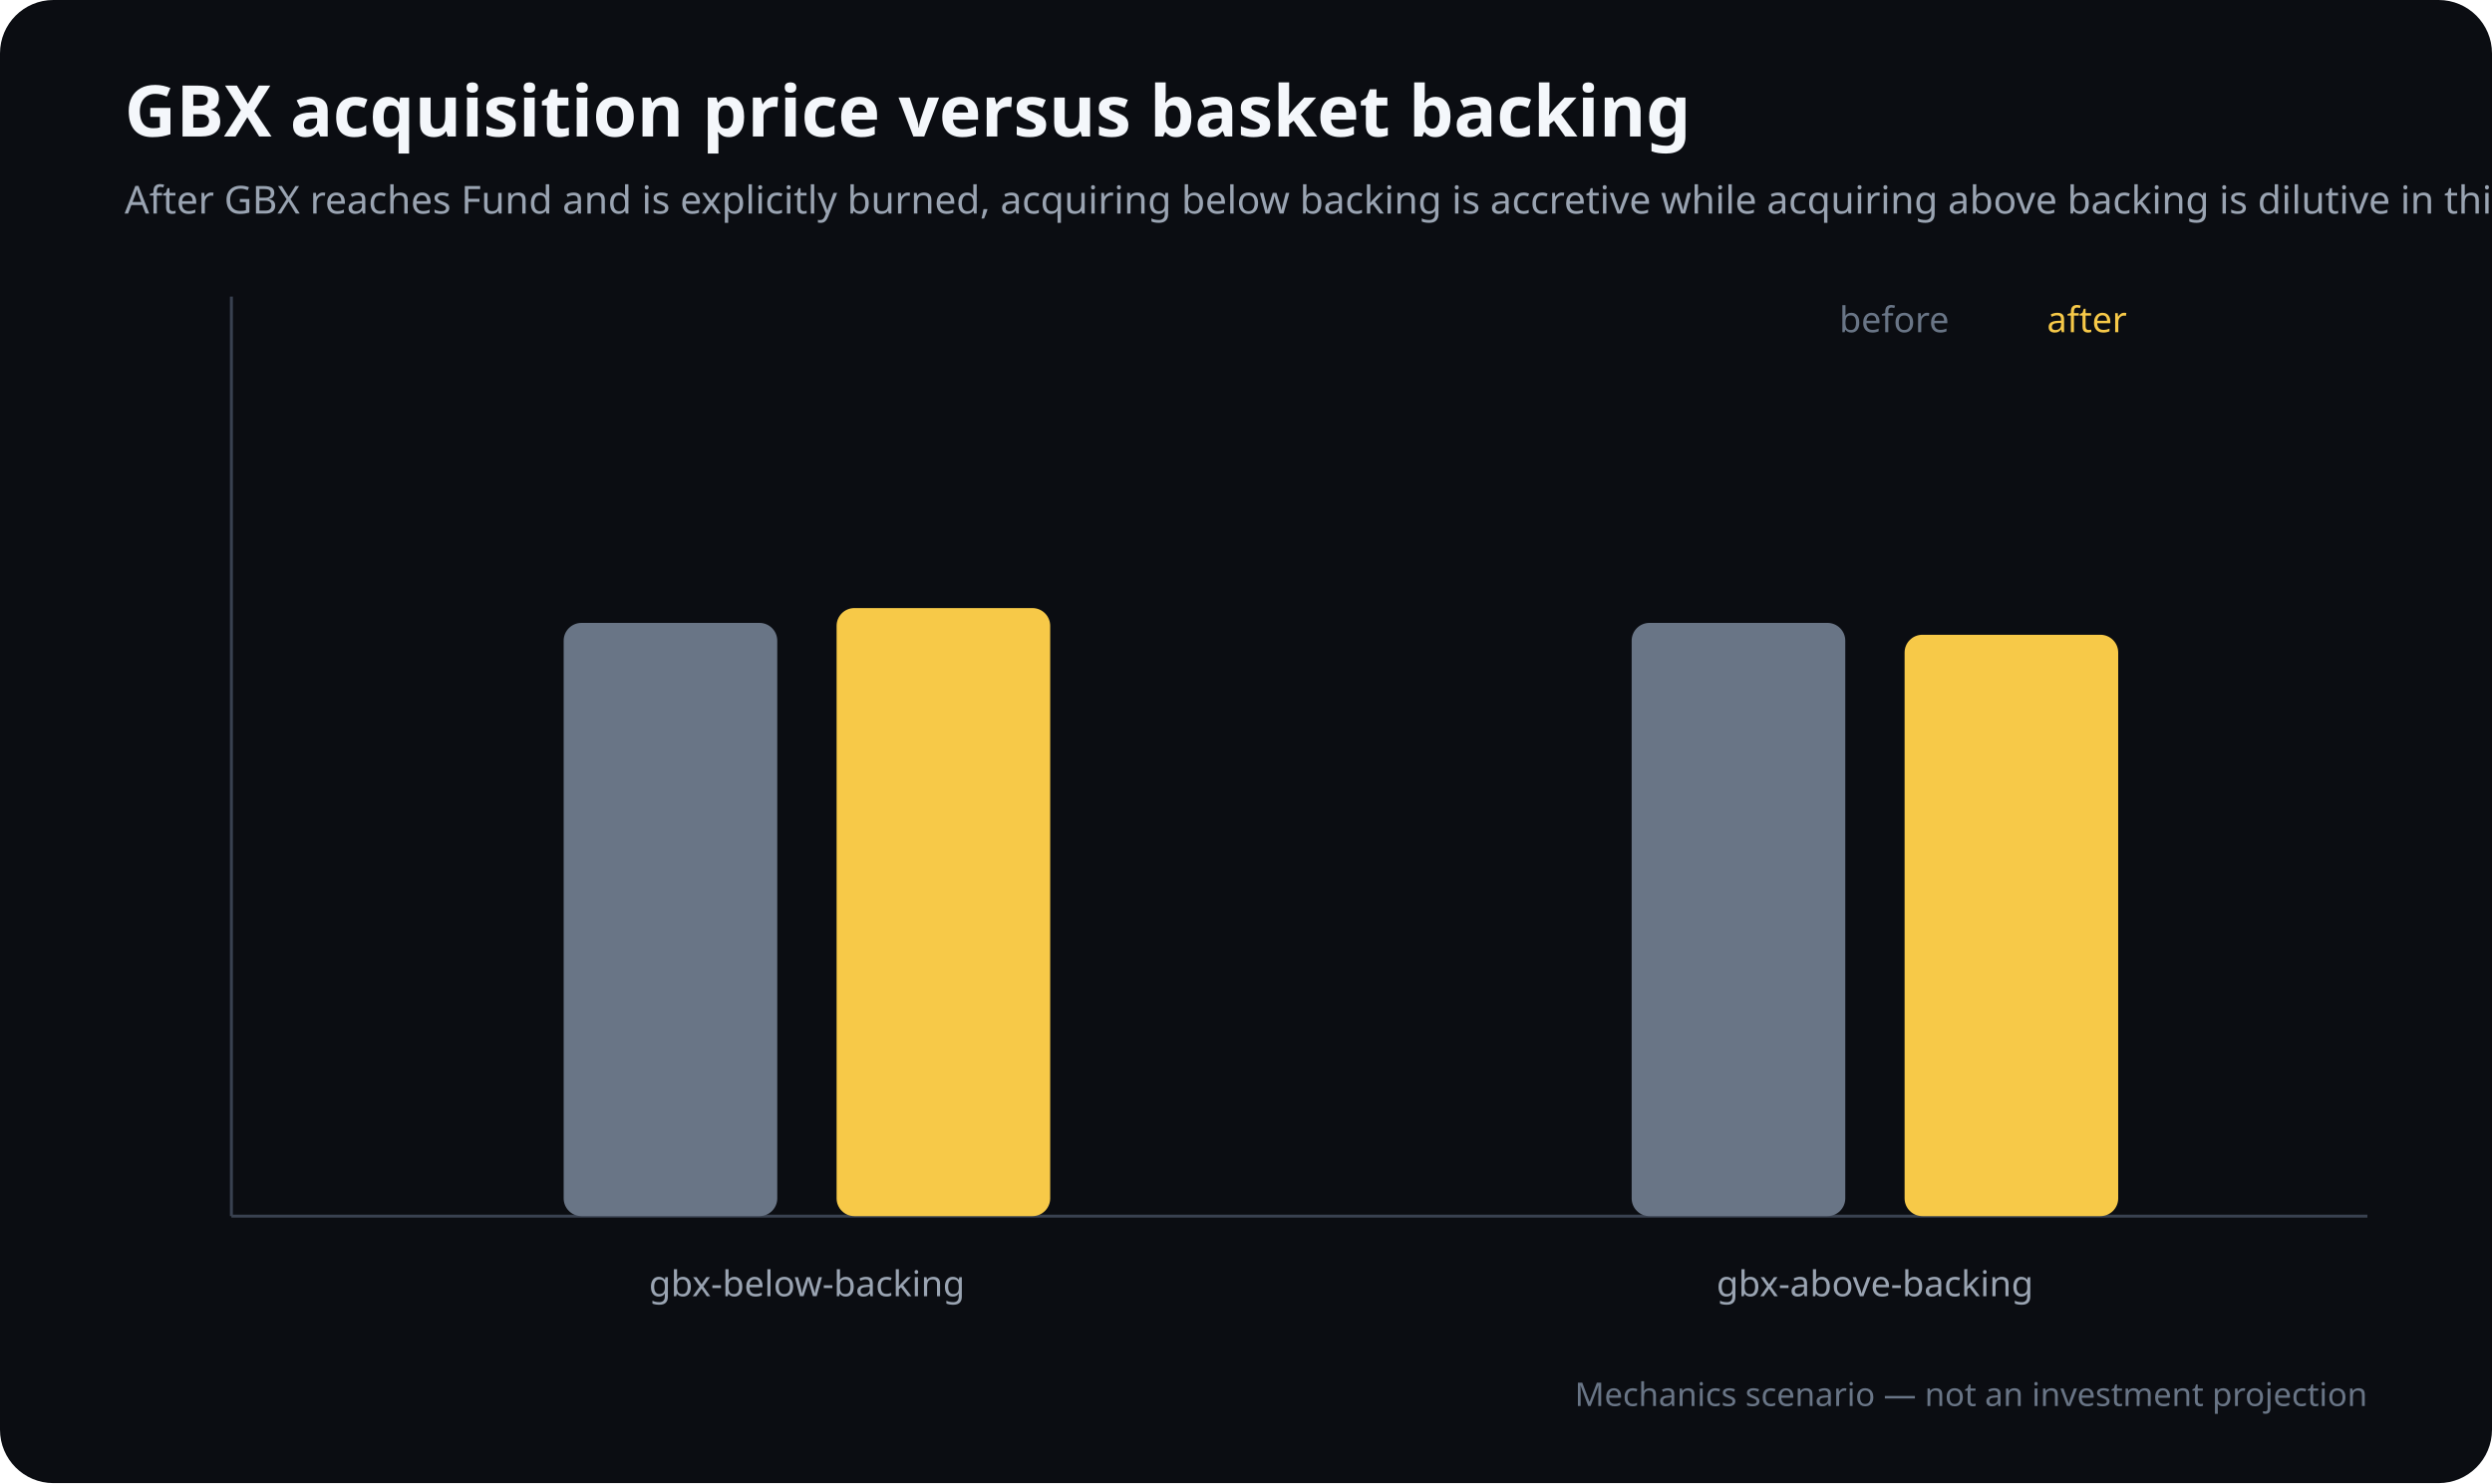
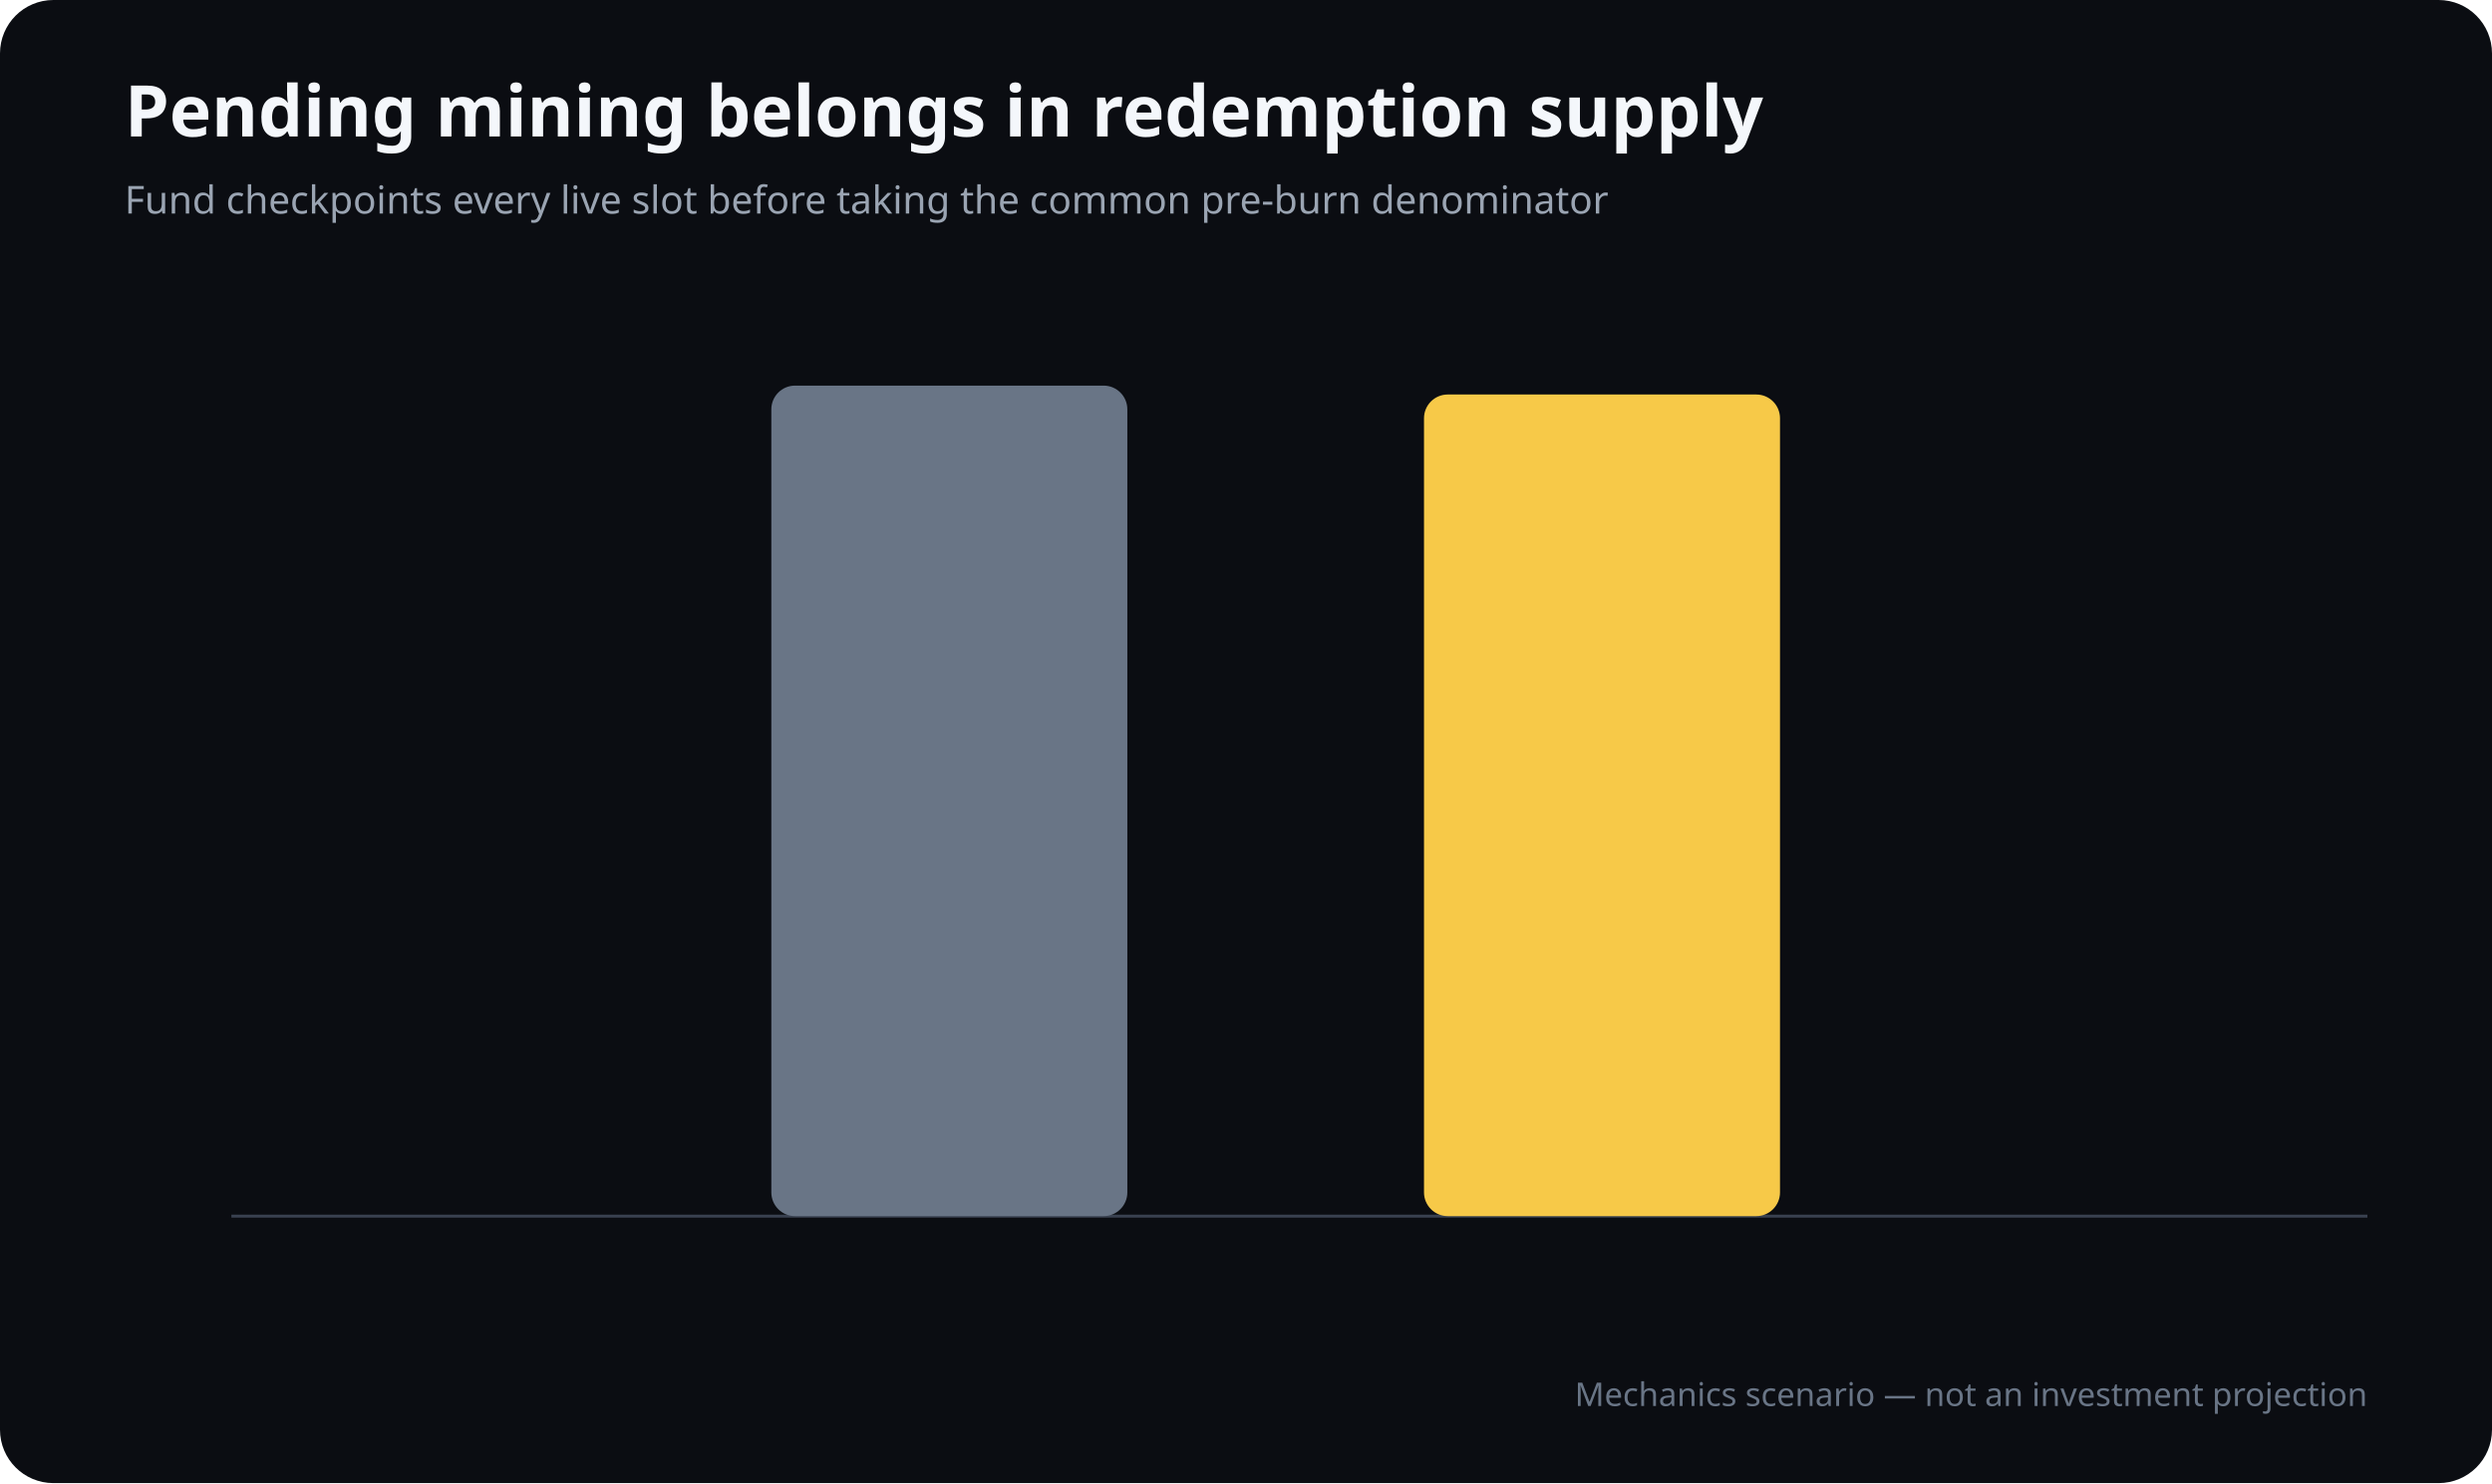
<svg xmlns="http://www.w3.org/2000/svg" width="840" height="500" viewBox="0 0 840 500" role="img">
  <rect width="840" height="500" rx="18" fill="#0b0d12" />
-   <text x="42" y="46" fill="#f4f7fb" font-family="ui-sans-serif,system-ui" font-size="24" font-weight="700">GBX acquisition price versus basket backing</text>
-   <text x="42" y="72" fill="#9aa4b2" font-family="ui-sans-serif,system-ui" font-size="13">After GBX reaches Fund and is explicitly burned, acquiring below backing is accretive while acquiring above backing is dilutive in this offchain valuation scenario</text>
+   <text x="42" y="46" fill="#f4f7fb" font-family="ui-sans-serif,system-ui" font-size="24" font-weight="700">Pending mining belongs in redemption supply</text>
+   <text x="42" y="72" fill="#9aa4b2" font-family="ui-sans-serif,system-ui" font-size="13">Fund checkpoints every live slot before taking the common pre-burn denominator</text>
  <line x1="78" y1="410" x2="798" y2="410" stroke="#394150" />
-   <line x1="78" y1="100" x2="78" y2="410" stroke="#394150" />
-   <rect x="190" y="210" width="72" height="200" rx="6" fill="#697586" />
-   <rect x="282" y="205" width="72" height="205" rx="6" fill="#f7c948" />
-   <text x="272" y="437" text-anchor="middle" fill="#9aa4b2" font-family="ui-sans-serif,system-ui" font-size="12">gbx-below-backing</text>
-   <rect x="550" y="210" width="72" height="200" rx="6" fill="#697586" />
-   <rect x="642" y="214" width="72" height="196" rx="6" fill="#f7c948" />
-   <text x="632" y="437" text-anchor="middle" fill="#9aa4b2" font-family="ui-sans-serif,system-ui" font-size="12">gbx-above-backing</text>
-   <text x="620" y="112" fill="#697586" font-family="ui-sans-serif,system-ui" font-size="12">before</text>
-   <text x="690" y="112" fill="#f7c948" font-family="ui-sans-serif,system-ui" font-size="12">after</text>
+   <rect x="260" y="130" width="120" height="280" rx="8" fill="#697586" />
+   <rect x="480" y="133" width="120" height="277" rx="8" fill="#f7c948" />
  <text x="798" y="474" text-anchor="end" fill="#697586" font-family="ui-sans-serif,system-ui" font-size="11">Mechanics scenario — not an investment projection</text>
</svg>
